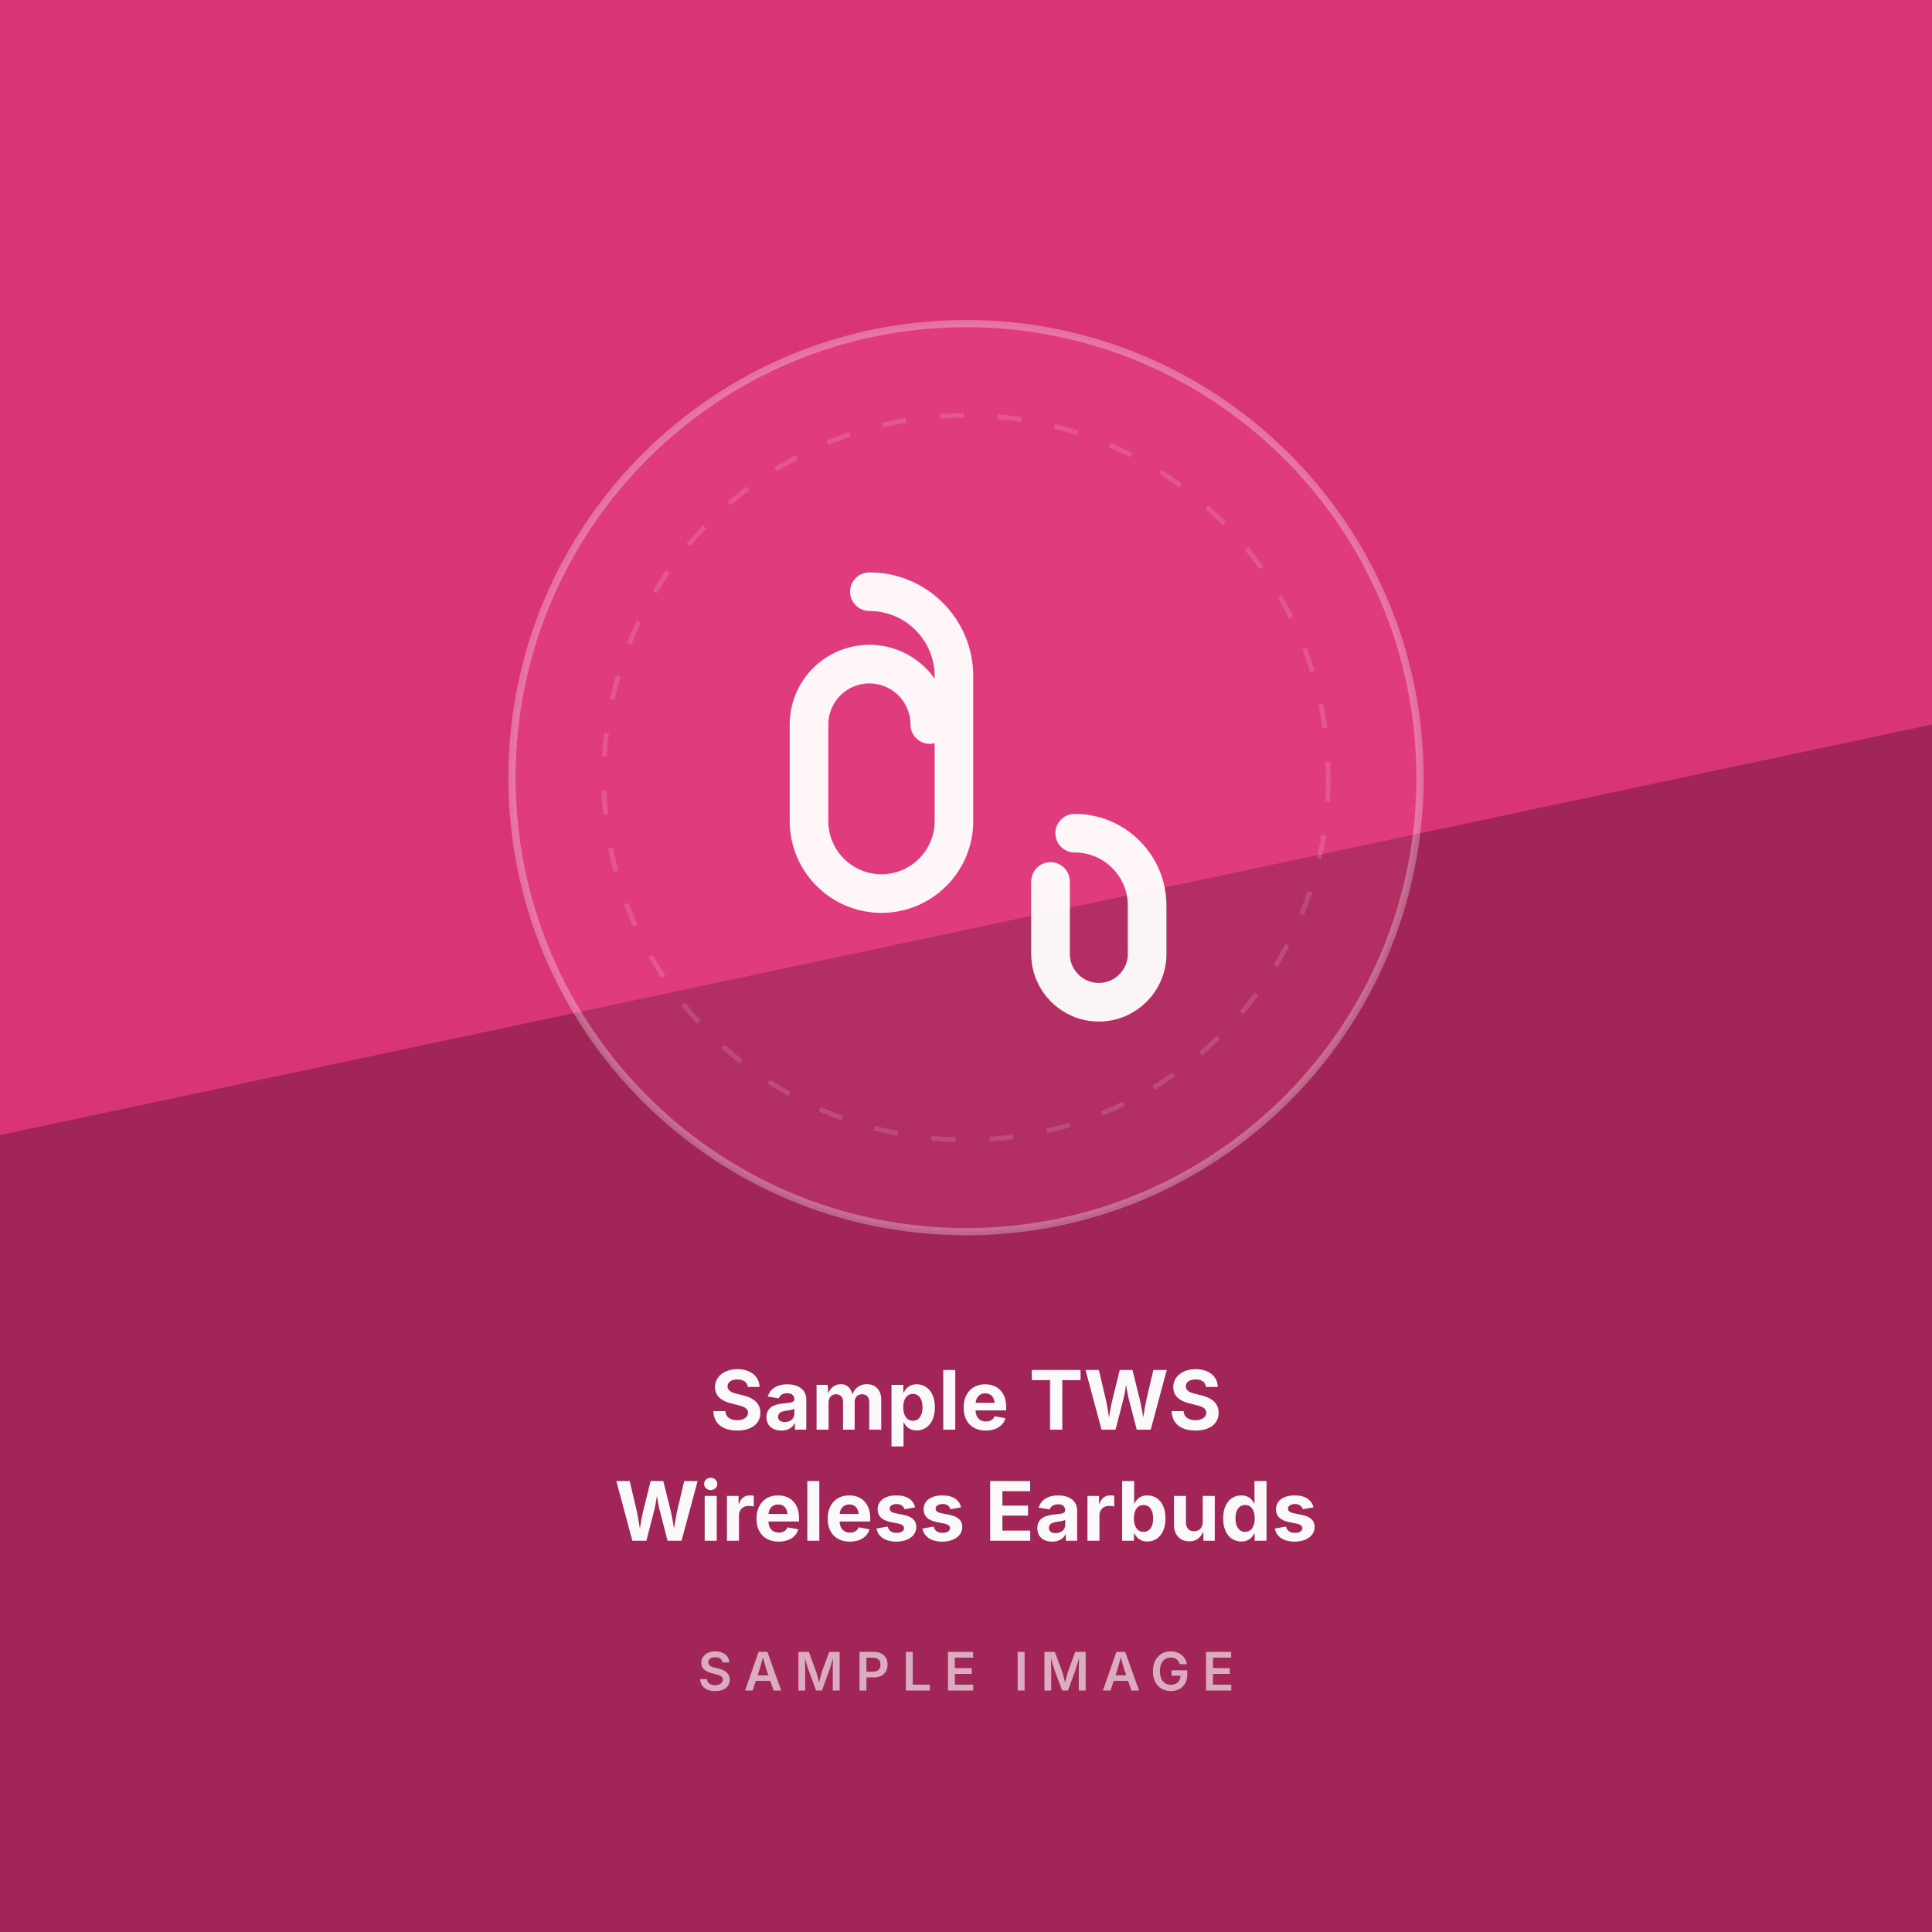
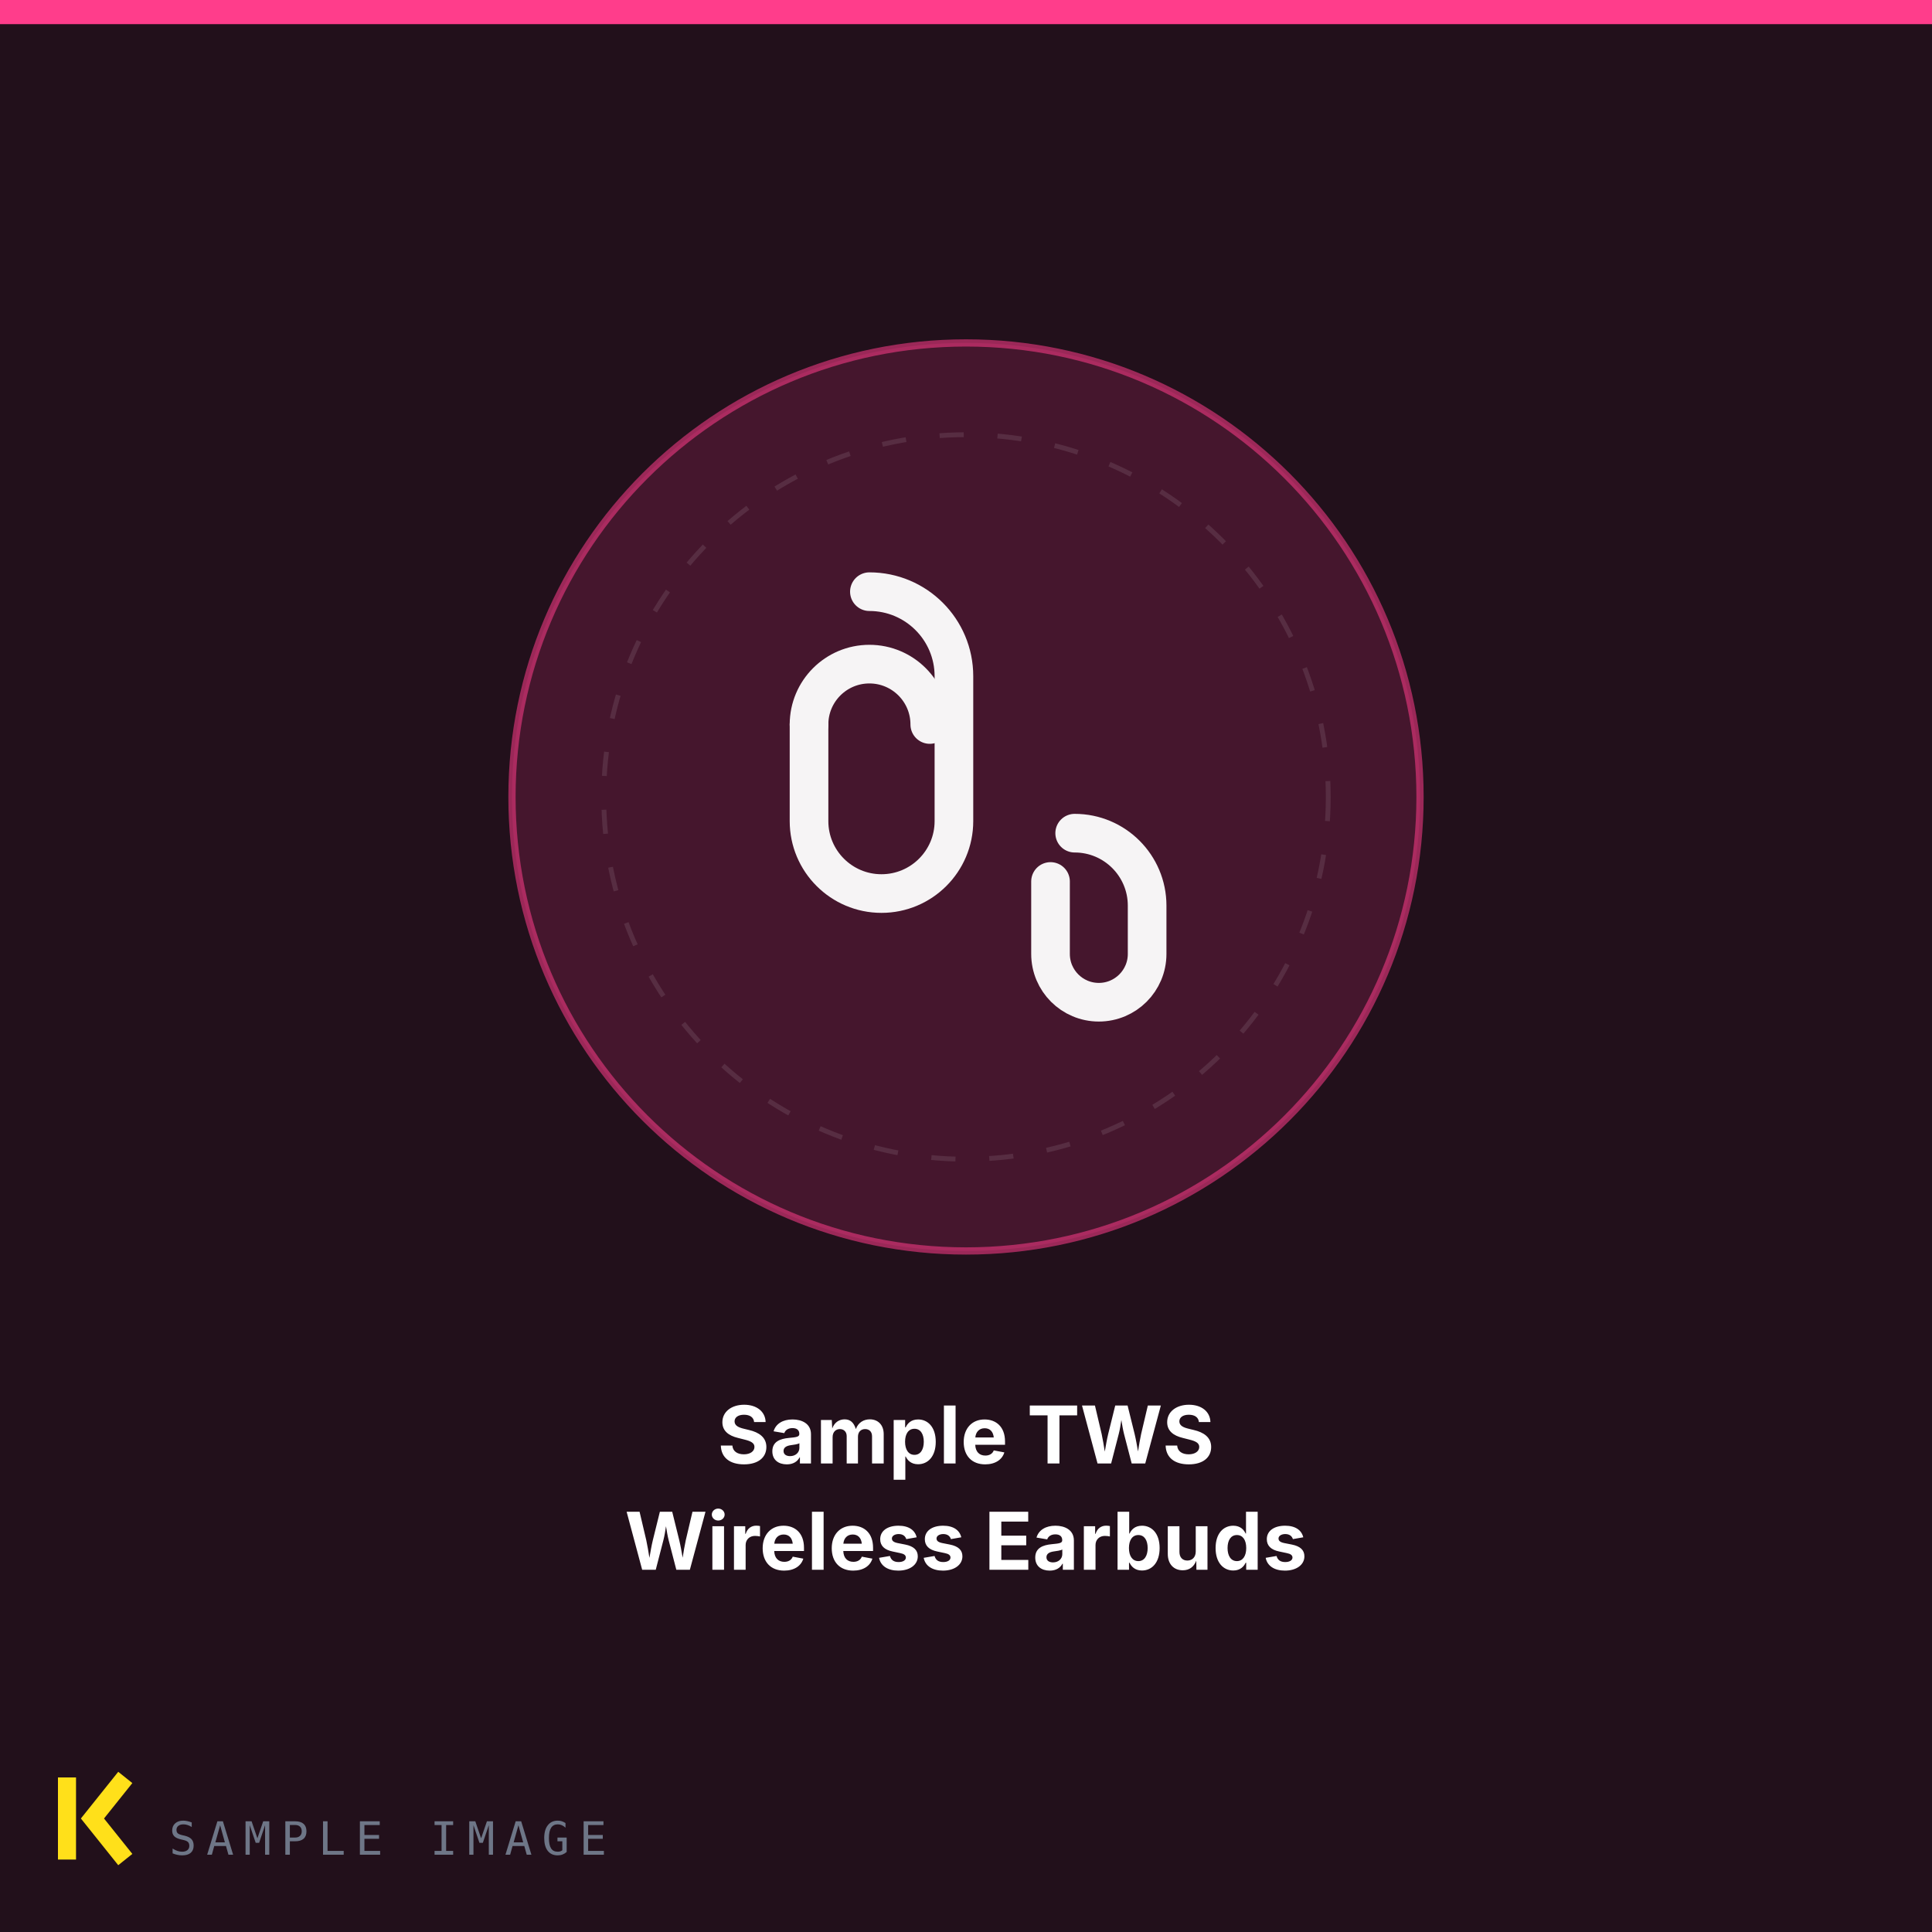
<svg xmlns="http://www.w3.org/2000/svg" viewBox="0 0 800 800" width="800" height="800" role="img" aria-label="Sample TWS Wireless Earbuds — sample product image">
-   <rect width="800" height="800" fill="#d93476" />
-   <path d="M0 470 800 300V800H0Z" fill="#731b3f" fill-opacity=".55" />
-   <circle cx="400" cy="322" r="188" fill="#ff5c9e" fill-opacity=".18" />
-   <circle cx="400" cy="322" r="188" fill="none" stroke="#fff" stroke-opacity=".30" stroke-width="3" />
-   <circle cx="400" cy="322" r="150" fill="none" stroke="#fff" stroke-opacity=".14" stroke-width="2" stroke-dasharray="10 14" />
+   <rect width="800" height="800" fill="#0A0B0F" />
+   <rect width="800" height="800" fill="#FF3D8B" fill-opacity=".10" />
+   <rect y="0" width="800" height="10" fill="#FF3D8B" />
+   <circle cx="400" cy="330" r="188" fill="#FF3D8B" fill-opacity=".16" />
+   <circle cx="400" cy="330" r="188" fill="none" stroke="#FF3D8B" stroke-opacity=".55" stroke-width="3" />
+   <circle cx="400" cy="330" r="150" fill="none" stroke="#fff" stroke-opacity=".10" stroke-width="2" stroke-dasharray="10 14" />
  <g transform="translate(280 210) scale(10)" color="#ffffff" stroke-width="1.35" opacity=".95">
    <path d="M8 3.5a3.5 3.5 0 0 1 3.5 3.5v6a3 3 0 0 1-6 0V9" fill="none" stroke="currentColor" stroke-width="1.6" stroke-linecap="round" stroke-linejoin="round" />
    <path d="M5.5 9a2.5 2.5 0 0 1 5 0" fill="none" stroke="currentColor" stroke-width="1.6" stroke-linecap="round" stroke-linejoin="round" />
    <path d="M16.5 13.5a3 3 0 0 1 3 3v2a2 2 0 0 1-4 0v-3" fill="none" stroke="currentColor" stroke-width="1.6" stroke-linecap="round" stroke-linejoin="round" />
  </g>
-   <text x="400" y="700" text-anchor="middle" font-size="22" font-weight="600" fill="#fff" opacity=".62" letter-spacing="5" font-family="Space Grotesk, Inter, Segoe UI, Roboto, Helvetica, Arial, sans-serif">SAMPLE IMAGE</text>
+   <g transform="translate(24 736) scale(0.34)" fill="#FFE01A" color="#FFE01A">
+     <rect x="0" y="0" width="22" height="100" />
+     <path d="M 82 0 L 42 50 L 82 100" fill="none" stroke="currentColor" stroke-width="22" stroke-linecap="butt" stroke-linejoin="miter" />
+   </g>
+   <text x="70" y="768" font-family="ui-monospace, SFMono-Regular, Menlo, monospace" font-size="19" letter-spacing="4" fill="#6E7687">SAMPLE IMAGE</text>
  <g font-family="Space Grotesk, Inter, Segoe UI, Roboto, Helvetica, Arial, sans-serif">
-     <text x="400" y="592" text-anchor="middle" font-size="34" font-weight="700" fill="#fff" opacity=".97">Sample TWS</text>
-     <text x="400" y="638" text-anchor="middle" font-size="34" font-weight="700" fill="#fff" opacity=".97">Wireless Earbuds</text>
+     <text x="400" y="606" text-anchor="middle" font-size="33" font-weight="700" fill="#fff">Sample TWS</text>
+     <text x="400" y="650" text-anchor="middle" font-size="33" font-weight="700" fill="#fff">Wireless Earbuds</text>
  </g>
</svg>
